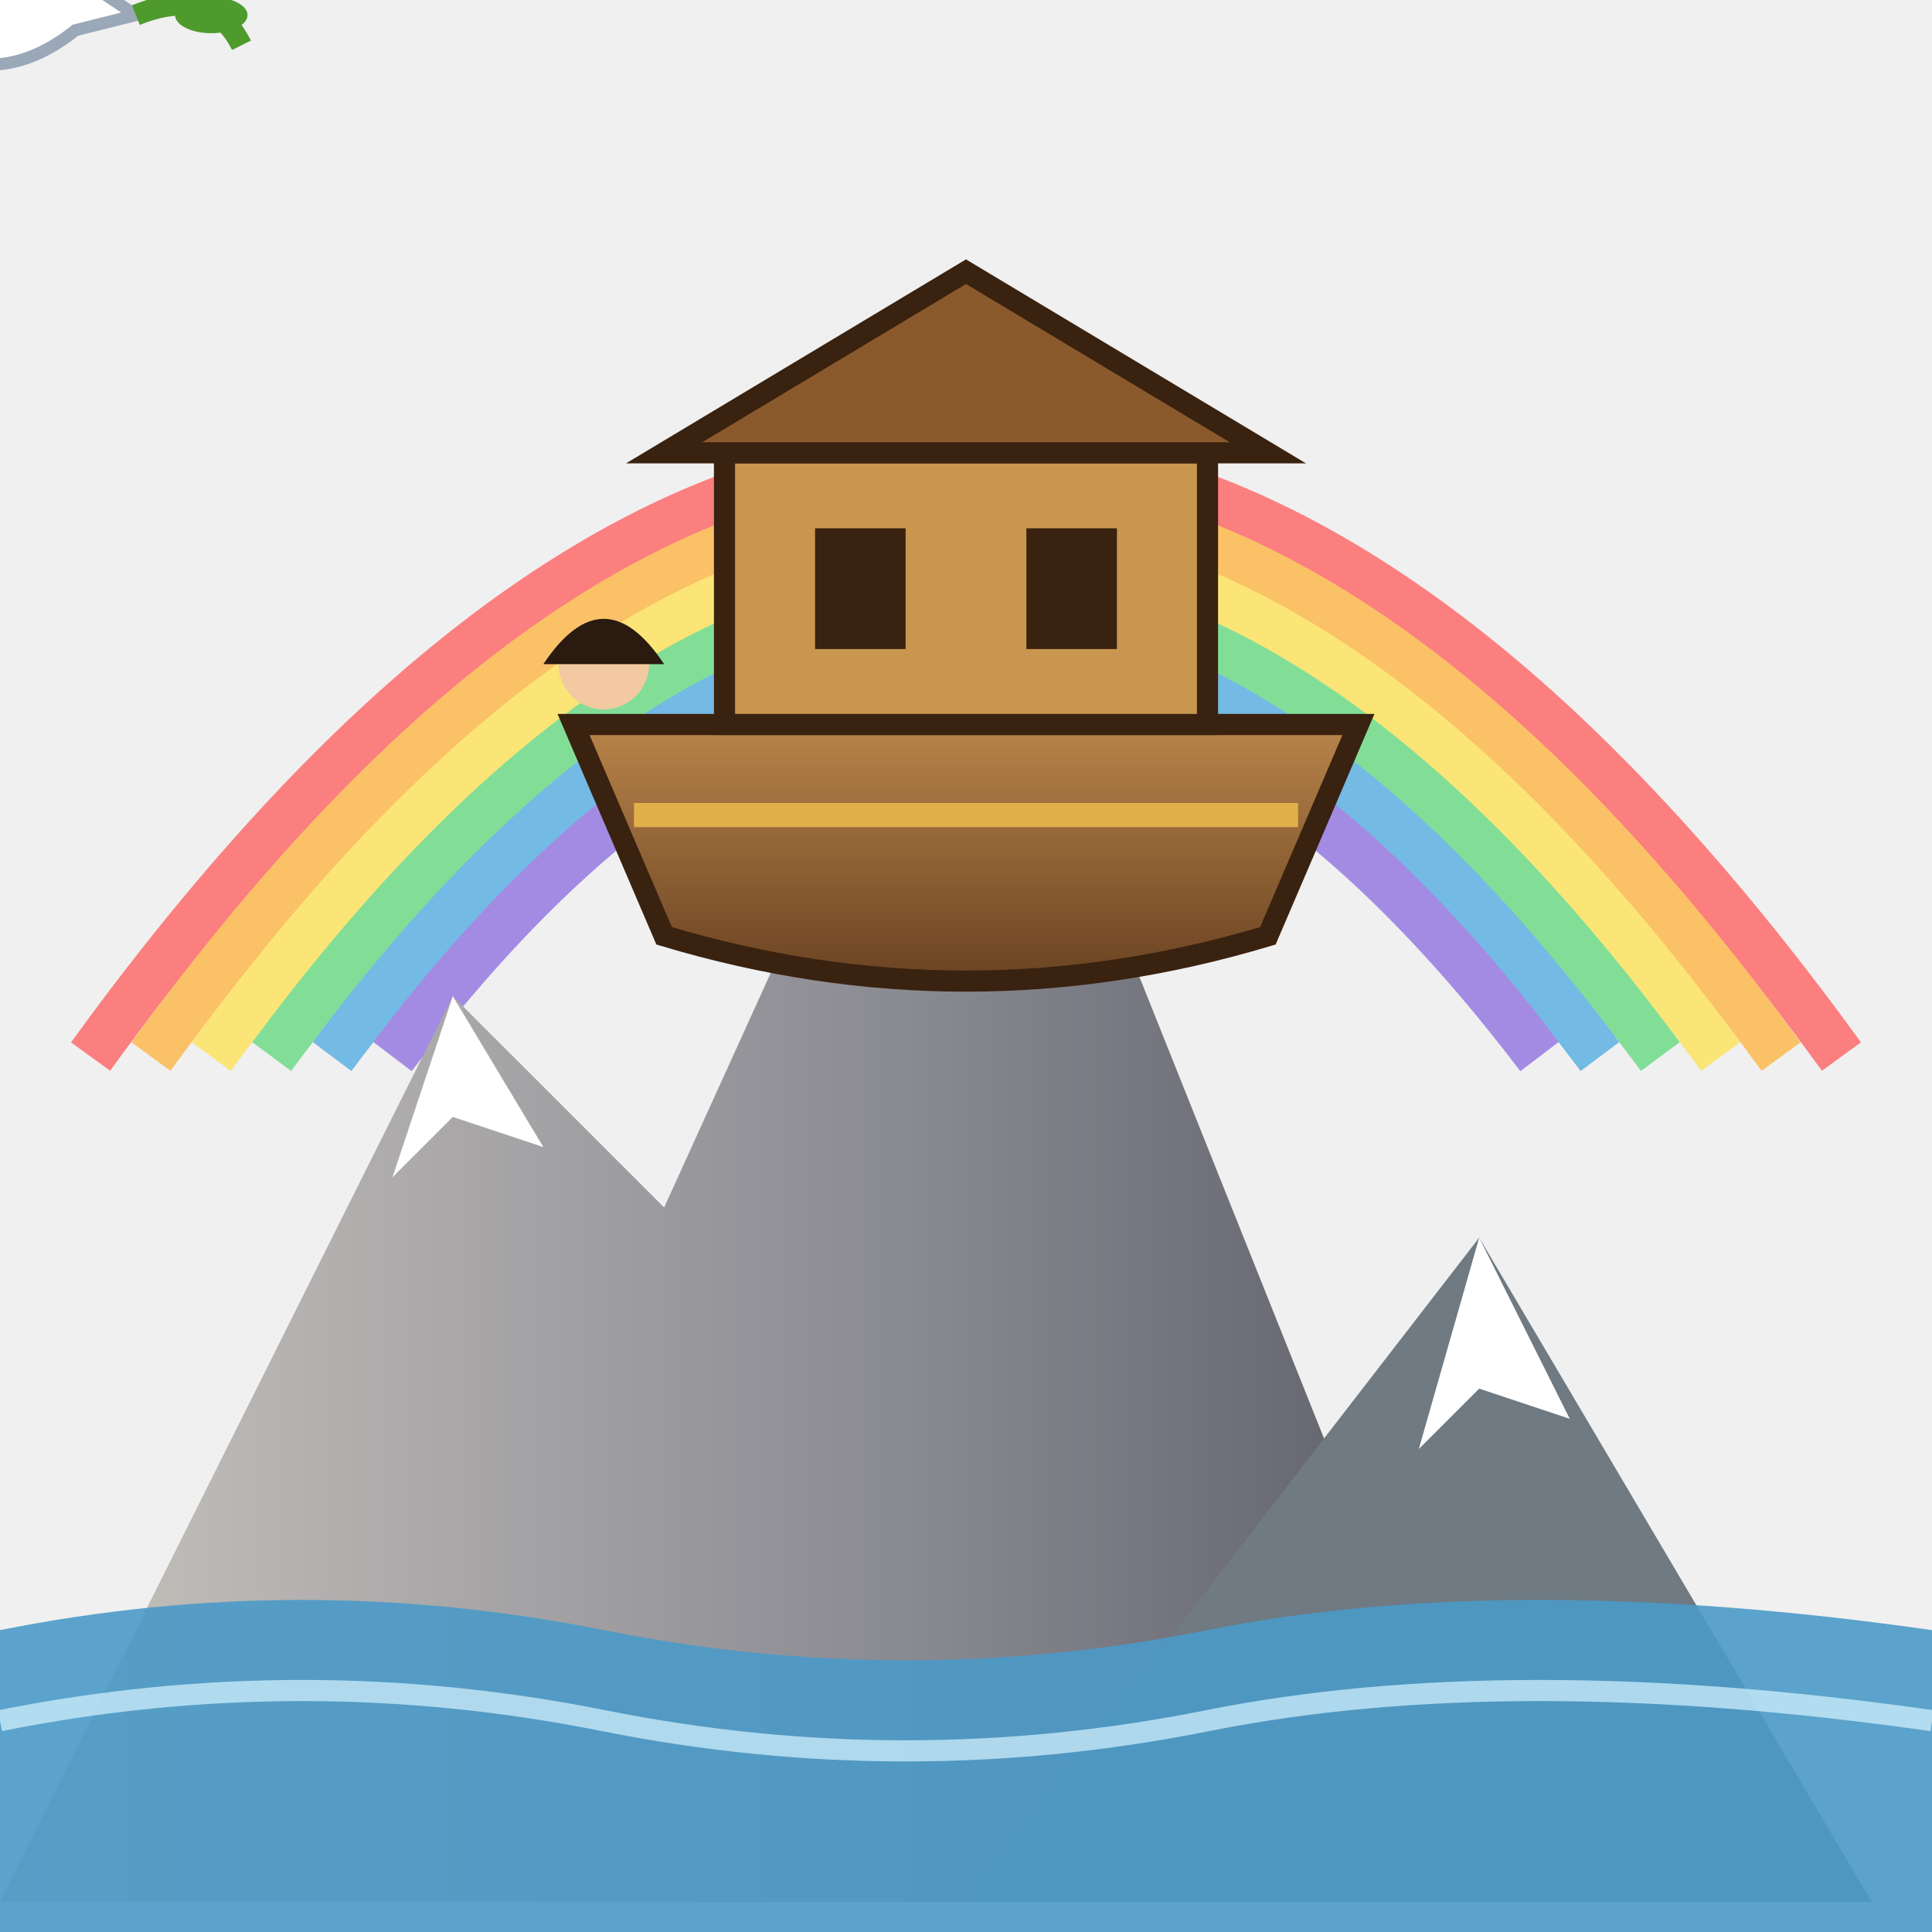
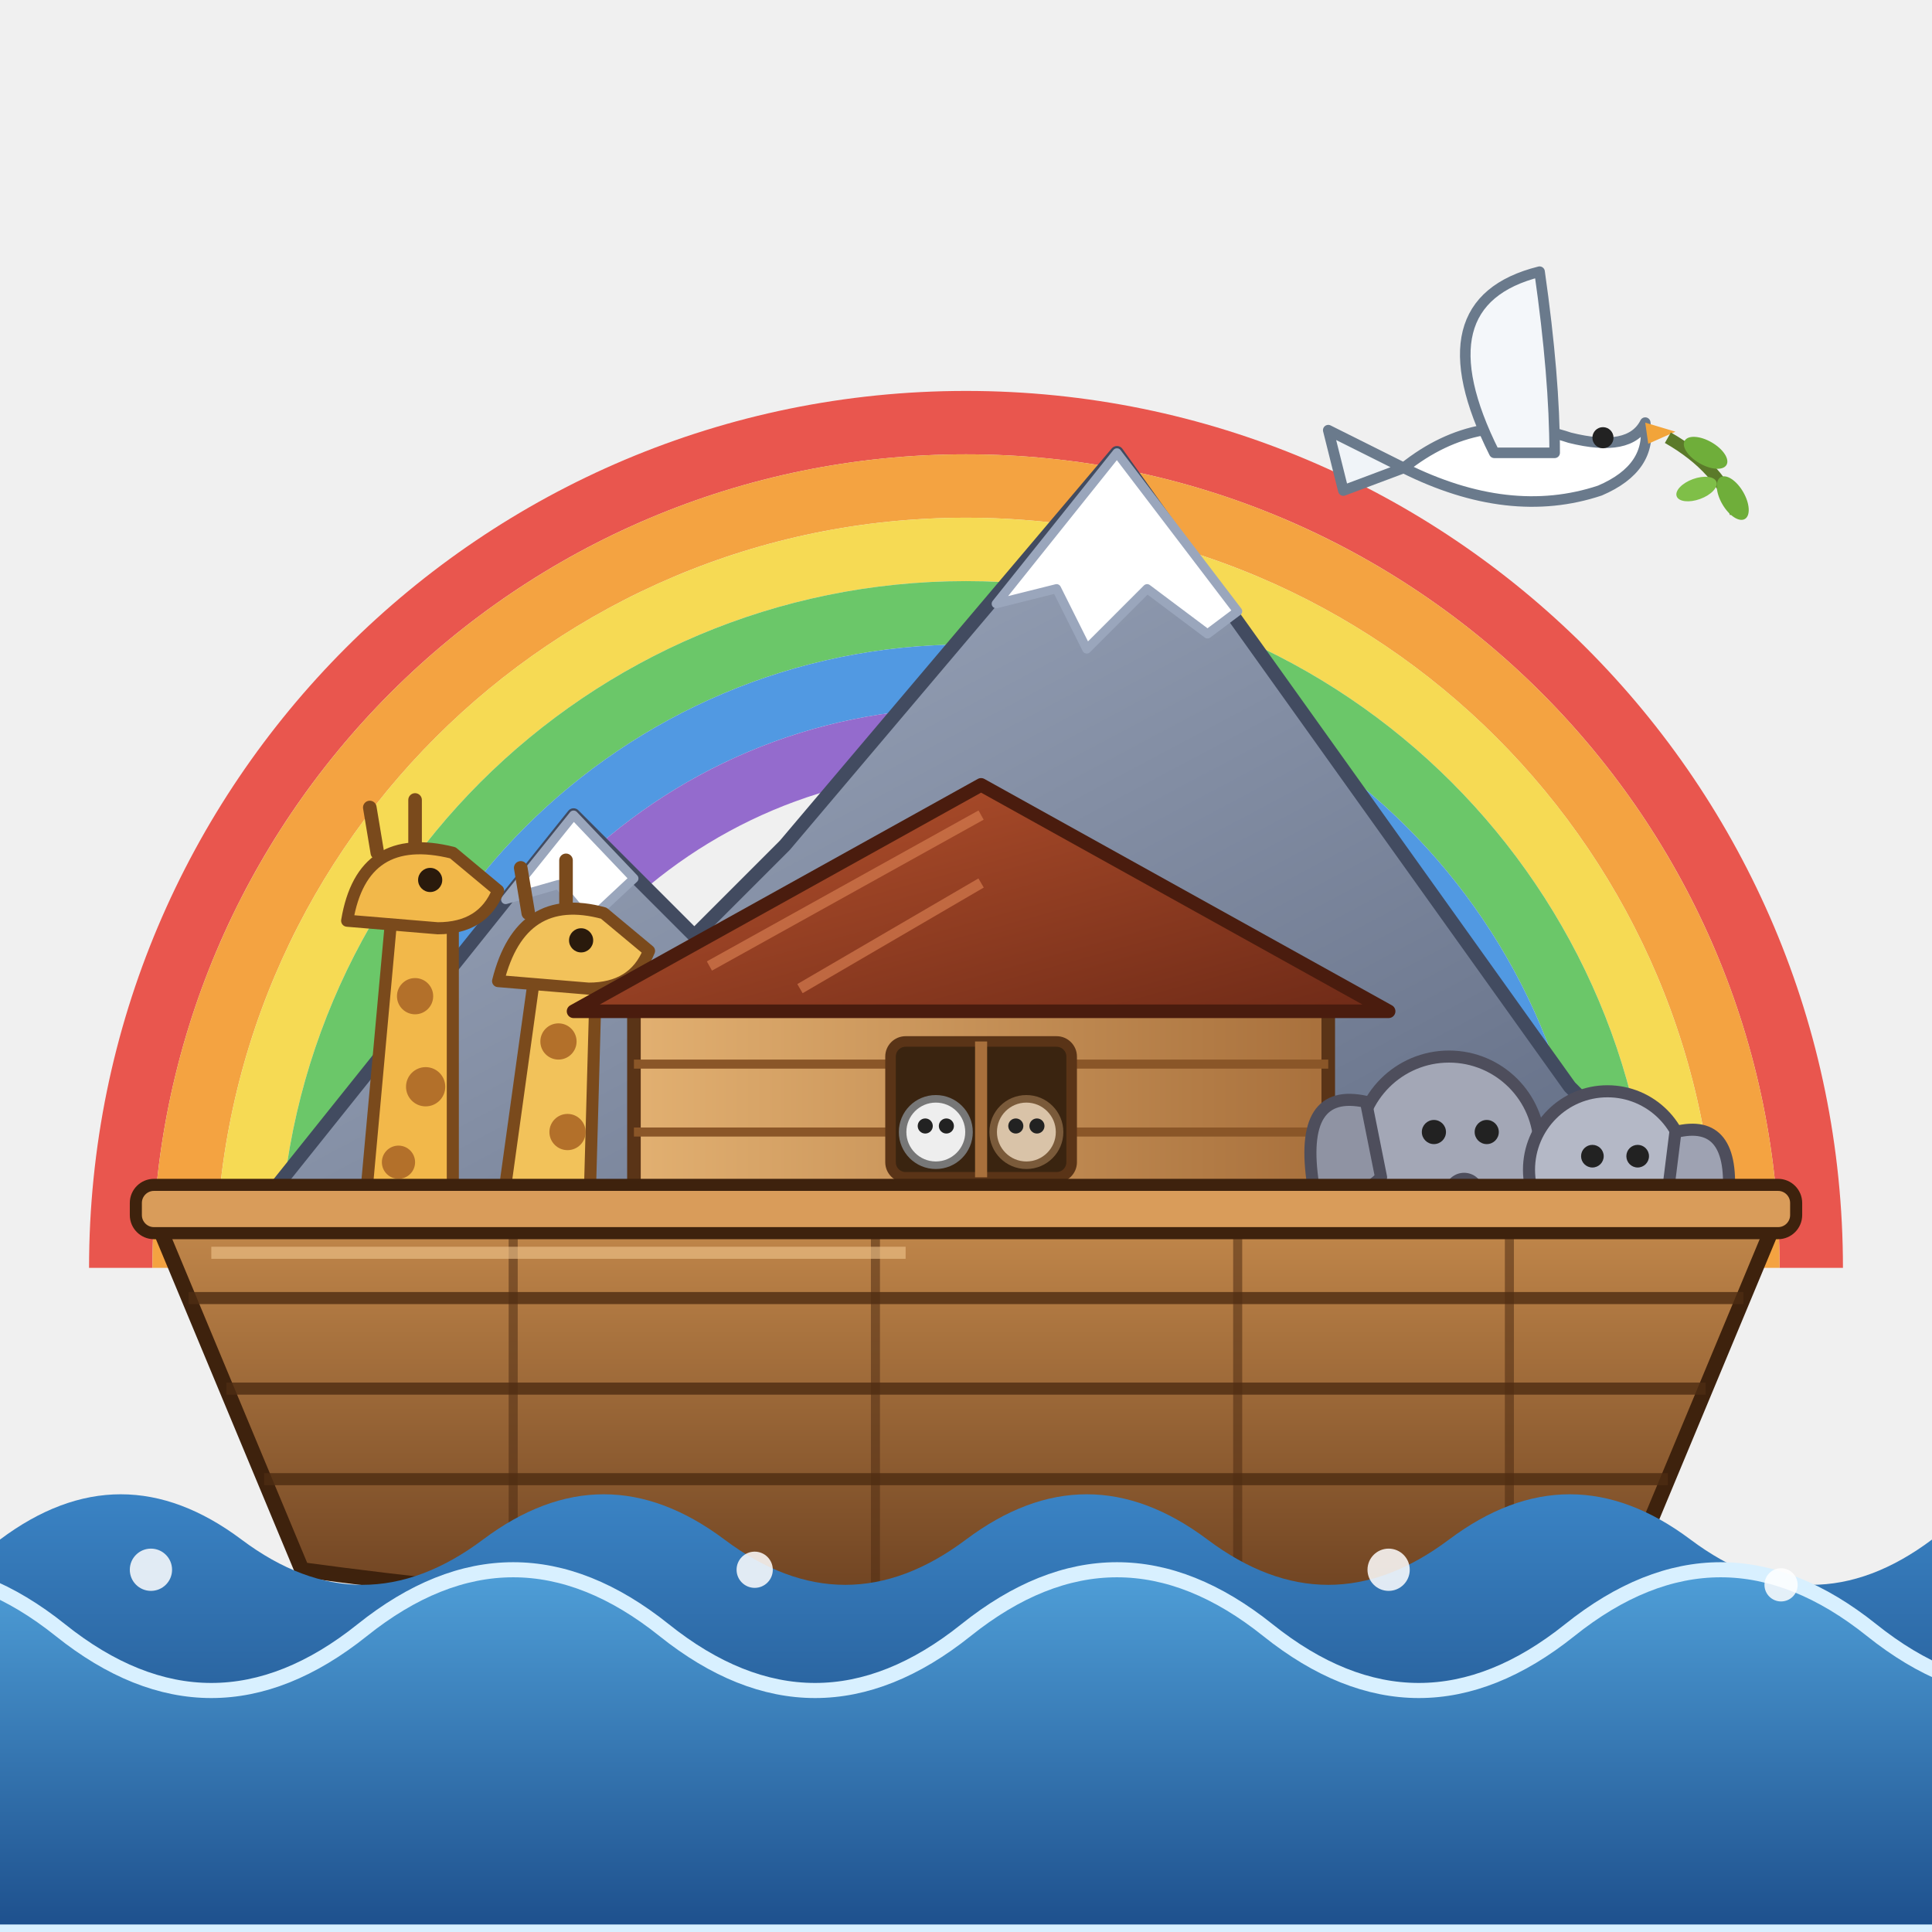
<svg xmlns="http://www.w3.org/2000/svg" viewBox="0 0 128 128">
  <defs>
-     <linearGradient id="mt" x1="0" x2="1">
-       <stop offset="0" stop-color="#c8c4be" />
-       <stop offset=".6" stop-color="#8a8a92" />
-       <stop offset="1" stop-color="#5a5a66" />
+     <linearGradient id="nakMt" x1="0" y1="0" x2="1" y2="1">
+       <stop offset="0" stop-color="#a9b4c8" />
+       <stop offset="1" stop-color="#5d6880" />
    </linearGradient>
-     <linearGradient id="hl" x1="0" y1="0" x2="0" y2="1">
-       <stop offset="0" stop-color="#b8844a" />
-       <stop offset="1" stop-color="#6a4322" />
+     <linearGradient id="nakHull" x1="0" y1="0" x2="0" y2="1">
+       <stop offset="0" stop-color="#c58a4c" />
+       <stop offset="1" stop-color="#6b4020" />
+     </linearGradient>
+     <linearGradient id="nakCabin" x1="0" y1="0" x2="1" y2="0">
+       <stop offset="0" stop-color="#e2b071" />
+       <stop offset="1" stop-color="#a8703c" />
+     </linearGradient>
+     <linearGradient id="nakRoof" x1="0" y1="0" x2="1" y2="1">
+       <stop offset="0" stop-color="#b8532e" />
+       <stop offset="1" stop-color="#6e2a17" />
+     </linearGradient>
+     <linearGradient id="nakSea" x1="0" y1="0" x2="0" y2="1">
+       <stop offset="0" stop-color="#4f9fd8" />
+       <stop offset="1" stop-color="#1d4f8c" />
+     </linearGradient>
+     <linearGradient id="nakSeaB" x1="0" y1="0" x2="0" y2="1">
+       <stop offset="0" stop-color="#3a83c4" />
+       <stop offset="1" stop-color="#173f75" />
    </linearGradient>
  </defs>
-   <g fill="none" stroke-width="3.2" opacity=".75">
-     <path d="M6 70 Q64 -10 122 70" stroke="#ff5a5a" />
-     <path d="M10 70 Q64 -4 118 70" stroke="#ffb23a" />
-     <path d="M14 70 Q64 2 114 70" stroke="#ffe14d" />
-     <path d="M18 70 Q64 8 110 70" stroke="#5ed87a" />
-     <path d="M22 70 Q64 14 106 70" stroke="#4aa8e0" />
-     <path d="M26 70 Q64 20 102 70" stroke="#8a6ae0" />
-     <animate attributeName="opacity" values=".75;.45;.75" dur="3.6s" repeatCount="indefinite" />
+   <g fill="none" stroke-width="4.2" opacity=".9">
+     <path d="M8 84 A56 56 0 0 1 120 84" stroke="#e8453c" />
+     <path d="M12.2 84 A51.8 51.8 0 0 1 115.8 84" stroke="#f49a2e" />
+     <path d="M16.4 84 A47.6 47.6 0 0 1 111.6 84" stroke="#f6d743" />
+     <path d="M20.6 84 A43.4 43.4 0 0 1 107.4 84" stroke="#5cc25a" />
+     <path d="M24.8 84 A39.2 39.2 0 0 1 103.2 84" stroke="#3f8fe0" />
+     <path d="M29 84 A35 35 0 0 1 99 84" stroke="#8a5cc9" />
  </g>
-   <path d="M0 126 L30 66 L44 80 L64 36 L100 126Z" fill="url(#mt)" />
-   <path d="M64 36 L72 52 L64 48 L58 56 L52 50Z M30 66 L36 76 L30 74 L26 78Z" fill="#fff" />
-   <path d="M64 126 L98 82 L124 126Z" fill="#6f7a82" />
-   <path d="M98 82 L104 94 L98 92 L94 96Z" fill="#fff" />
-   <path d="M0 108 Q20 104 40 108 T80 108 T128 108 V128 H0Z" fill="#4a9ac8" opacity=".9" />
-   <path d="M0 114 Q20 110 40 114 T80 114 T128 114" stroke="#d7f4ff" stroke-width="1.4" fill="none" opacity=".7" />
-   <g>
-     <animateTransform attributeName="transform" type="rotate" values="-1.5 64 44;1.5 64 44;-1.5 64 44" dur="4s" repeatCount="indefinite" />
-     <path d="M38 48 L90 48 L84 62 Q64 68 44 62Z" fill="url(#hl)" stroke="#3a2210" stroke-width="1.4" />
-     <rect x="48" y="30" width="32" height="18" fill="#c8964e" stroke="#3a2210" stroke-width="1.4" />
-     <path d="M44 30 L64 18 L84 30Z" fill="#8a5a2c" stroke="#3a2210" stroke-width="1.4" />
-     <g fill="#3a2210">
-       <rect x="54" y="35" width="6" height="8" />
-       <rect x="68" y="35" width="6" height="8" />
-     </g>
-     <path d="M42 54 H86" stroke="#e2b04a" stroke-width="1.6" />
-     <circle cx="40" cy="44" r="3" fill="#f2c9a0" />
-     <path d="M36 44 Q40 38 44 44" fill="#2a1a10" />
+   <path d="M14 84 L38 54 L46 62 L52 56 L74 30 L104 72 L116 84Z" fill="url(#nakMt)" stroke="#424b60" stroke-width=".9" stroke-linejoin="round" />
+   <path d="M74 30 L66 40 L70 39 L72 43 L76 39 L80 42 L82 40.5Z" fill="#fff" stroke="#9aa6bc" stroke-width=".6" stroke-linejoin="round" />
+   <path d="M38 54 L33.5 59.6 L37 58.6 L39 61 L42 58.2Z" fill="#fff" stroke="#9aa6bc" stroke-width=".6" stroke-linejoin="round" />
+   <g stroke="#7a4a1c" stroke-width=".8" stroke-linejoin="round">
+     <path d="M24 82 L26 60 L30 60 L30 82Z" fill="#f2b84a" />
+     <path d="M23 61 Q24 55 30 56.5 L33 59 Q32 61.5 29 61.5 Z" fill="#f2b84a" />
+     <path d="M33 82 L35.5 64 L39.5 64 L39 82Z" fill="#f2c25a" />
+     <path d="M33 65 Q34.5 59 40 60.5 L43 63 Q42 65.5 39 65.5Z" fill="#f2c25a" />
  </g>
-   <g>
-     <animateMotion dur="7s" repeatCount="indefinite" path="M4 30 Q30 8 60 20 T100 12" />
-     <path d="M-5 0 Q0 -5 6 -1 L9 1 L5 2 Q0 6 -5 3Z" fill="#fff" stroke="#9aa8b8" stroke-width=".8" />
-     <path d="M-1 -2 Q-4 -9 1 -10 Q3 -6 2 -1Z" fill="#f4f6fa" stroke="#9aa8b8" stroke-width=".8">
-       <animateTransform attributeName="transform" type="rotate" values="0 0 0;-30 0 0;0 0 0" dur=".5s" repeatCount="indefinite" />
+   <g fill="#b3702a">
+     <circle cx="27.5" cy="66" r="1.2" />
+     <circle cx="28.2" cy="72" r="1.3" />
+     <circle cx="26.4" cy="77" r="1.1" />
+     <circle cx="37" cy="69" r="1.2" />
+     <circle cx="37.6" cy="75" r="1.2" />
+   </g>
+   <g stroke="#7a4a1c" stroke-width=".9" stroke-linecap="round">
+     <path d="M25 56.5 L24.5 53.5 M27.5 56 L27.5 53" />
+     <path d="M35 60.5 L34.5 57.5 M37.5 60 L37.5 57" />
+   </g>
+   <circle cx="28.5" cy="58.3" r=".8" fill="#2a1a0c" />
+   <circle cx="38.5" cy="62.3" r=".8" fill="#2a1a0c" />
+   <rect x="42" y="66" width="46" height="16" fill="url(#nakCabin)" stroke="#5a3417" stroke-width=".9" />
+   <path d="M42 70.5 H88 M42 75 H88 M42 79 H88" stroke="#8a5628" stroke-width=".6" />
+   <path d="M38 67 L65 52 L92 67Z" fill="url(#nakRoof)" stroke="#4a1c0e" stroke-width=".9" stroke-linejoin="round" />
+   <path d="M47 64 L65 54 M53 65.5 L65 58.5" stroke="#d47a4e" stroke-width=".7" opacity=".7" />
+   <rect x="59" y="69" width="12" height="9" rx="1" fill="#3a2410" stroke="#5a3417" stroke-width=".7" />
+   <line x1="65" y1="69" x2="65" y2="78" stroke="#a8703c" stroke-width=".8" />
+   <circle cx="62" cy="75" r="2.2" fill="#eee" stroke="#777" stroke-width=".5" />
+   <circle cx="68" cy="75" r="2.2" fill="#d9c3a8" stroke="#7a5a3a" stroke-width=".5" />
+   <circle cx="61.3" cy="74.6" r=".5" fill="#222" />
+   <circle cx="62.7" cy="74.6" r=".5" fill="#222" />
+   <circle cx="67.3" cy="74.6" r=".5" fill="#222" />
+   <circle cx="68.7" cy="74.6" r=".5" fill="#222" />
+   <g stroke="#4e4e5c" stroke-width=".8" stroke-linejoin="round">
+     <circle cx="96" cy="76" r="6" fill="#a3a7b6" />
+     <path d="M90.5 73 Q86 72 87 78.5 Q89.5 80 91.5 78Z" fill="#8f93a3" />
+     <path d="M97 79 Q97 86 93.5 86.5" fill="none" stroke-width="2.6" stroke-linecap="round" />
+     <circle cx="106.5" cy="77.5" r="5.2" fill="#b4b8c6" />
+     <path d="M111 75 Q115 74 114.5 79.5 Q112 81 110.5 79Z" fill="#9ea2b2" />
+     <path d="M106 80.5 Q106.5 86 110 86.5" fill="none" stroke-width="2.4" stroke-linecap="round" />
+   </g>
+   <path d="M97 79 Q97 86 93.5 86.5" fill="none" stroke="#a3a7b6" stroke-width="1.4" stroke-linecap="round" />
+   <path d="M106 80.5 Q106.5 86 110 86.5" fill="none" stroke="#b4b8c6" stroke-width="1.2" stroke-linecap="round" />
+   <circle cx="95" cy="75" r=".8" fill="#222" />
+   <circle cx="98.5" cy="75" r=".8" fill="#222" />
+   <circle cx="105.5" cy="76.6" r=".75" fill="#222" />
+   <circle cx="108.5" cy="76.6" r=".75" fill="#222" />
+   <path d="M10 80 L118 80 L108 104 Q64 110 20 104Z" fill="url(#nakHull)" stroke="#3e220d" stroke-width="1" stroke-linejoin="round" />
+   <path d="M12.5 86 H115.5 M15 92 H113 M17.5 98 H110.5" stroke="#4e2c12" stroke-width=".8" opacity=".8" />
+   <path d="M34 80 V106 M58 80 V108 M82 80 V107 M100 80 V104" stroke="#4e2c12" stroke-width=".6" opacity=".55" />
+   <rect x="9" y="78.5" width="110" height="3.2" rx="1.2" fill="#d99c5a" stroke="#3e220d" stroke-width=".8" />
+   <path d="M14 83 H60" stroke="#f0c48c" stroke-width=".8" opacity=".6" />
+   <path d="M0 102 Q8 96 16 102 T32 102 T48 102 T64 102 T80 102 T96 102 T112 102 T128 102 T144 102 V128 H0Z" fill="url(#nakSeaB)">
+     <animateTransform attributeName="transform" type="translate" values="0 0;-16 0;0 0" dur="5s" repeatCount="indefinite" />
+   </path>
+   <path d="M-16 108 Q-6 100 4 108 T24 108 T44 108 T64 108 T84 108 T104 108 T124 108 T144 108 V128 H-16Z" fill="url(#nakSea)" stroke="#d8f0ff" stroke-width="1">
+     <animateTransform attributeName="transform" type="translate" values="0 0;12 0;0 0" dur="4s" repeatCount="indefinite" />
+   </path>
+   <g fill="#fff" opacity=".85">
+     <circle cx="10" cy="104" r="1.4" />
+     <circle cx="50" cy="104" r="1.2" />
+     <circle cx="92" cy="104" r="1.4" />
+     <circle cx="118" cy="105" r="1.1" />
+   </g>
+   <g transform="translate(100 30)">
+     <path d="M-7 1 Q-2 -3 4 -1 Q8 0 9 -2 Q9.5 1 6 2.5 Q0 4.5 -7 1Z" fill="#fff" stroke="#6a7a8c" stroke-width=".7" stroke-linejoin="round" />
+     <path d="M-7 1 L-12 -1.5 L-11 2.5Z" fill="#f0f4f8" stroke="#6a7a8c" stroke-width=".7" stroke-linejoin="round" />
+     <path d="M-1 0 Q-6 -10 2 -12 Q3 -5 3 0Z" fill="#f4f7fa" stroke="#6a7a8c" stroke-width=".7" stroke-linejoin="round">
+       <animateTransform attributeName="transform" type="scale" values="1 1;1 -.35;1 1" dur=".9s" repeatCount="indefinite" />
    </path>
-     <path d="M9 1 Q14 -1 16 3" stroke="#4f9a2d" stroke-width="1.4" fill="none" />
-     <ellipse cx="14" cy="1" rx="2.4" ry="1.2" fill="#4f9a2d" />
+     <circle cx="6.2" cy="-1" r=".7" fill="#222" />
+     <path d="M9 -2 L11 -1.4 L9.2 -.6Z" fill="#f2a43a" />
+     <path d="M10.5 -1 Q14 1 15 4" fill="none" stroke="#5b7a2a" stroke-width=".8" />
+     <ellipse cx="13" cy="0" rx="1.6" ry=".8" transform="rotate(30 13 0)" fill="#6fae3a" />
+     <ellipse cx="14.8" cy="3" rx="1.6" ry=".8" transform="rotate(60 14.8 3)" fill="#6fae3a" />
+     <ellipse cx="12.4" cy="2.4" rx="1.4" ry=".7" transform="rotate(-20 12.4 2.4)" fill="#7fbf48" />
  </g>
</svg>
